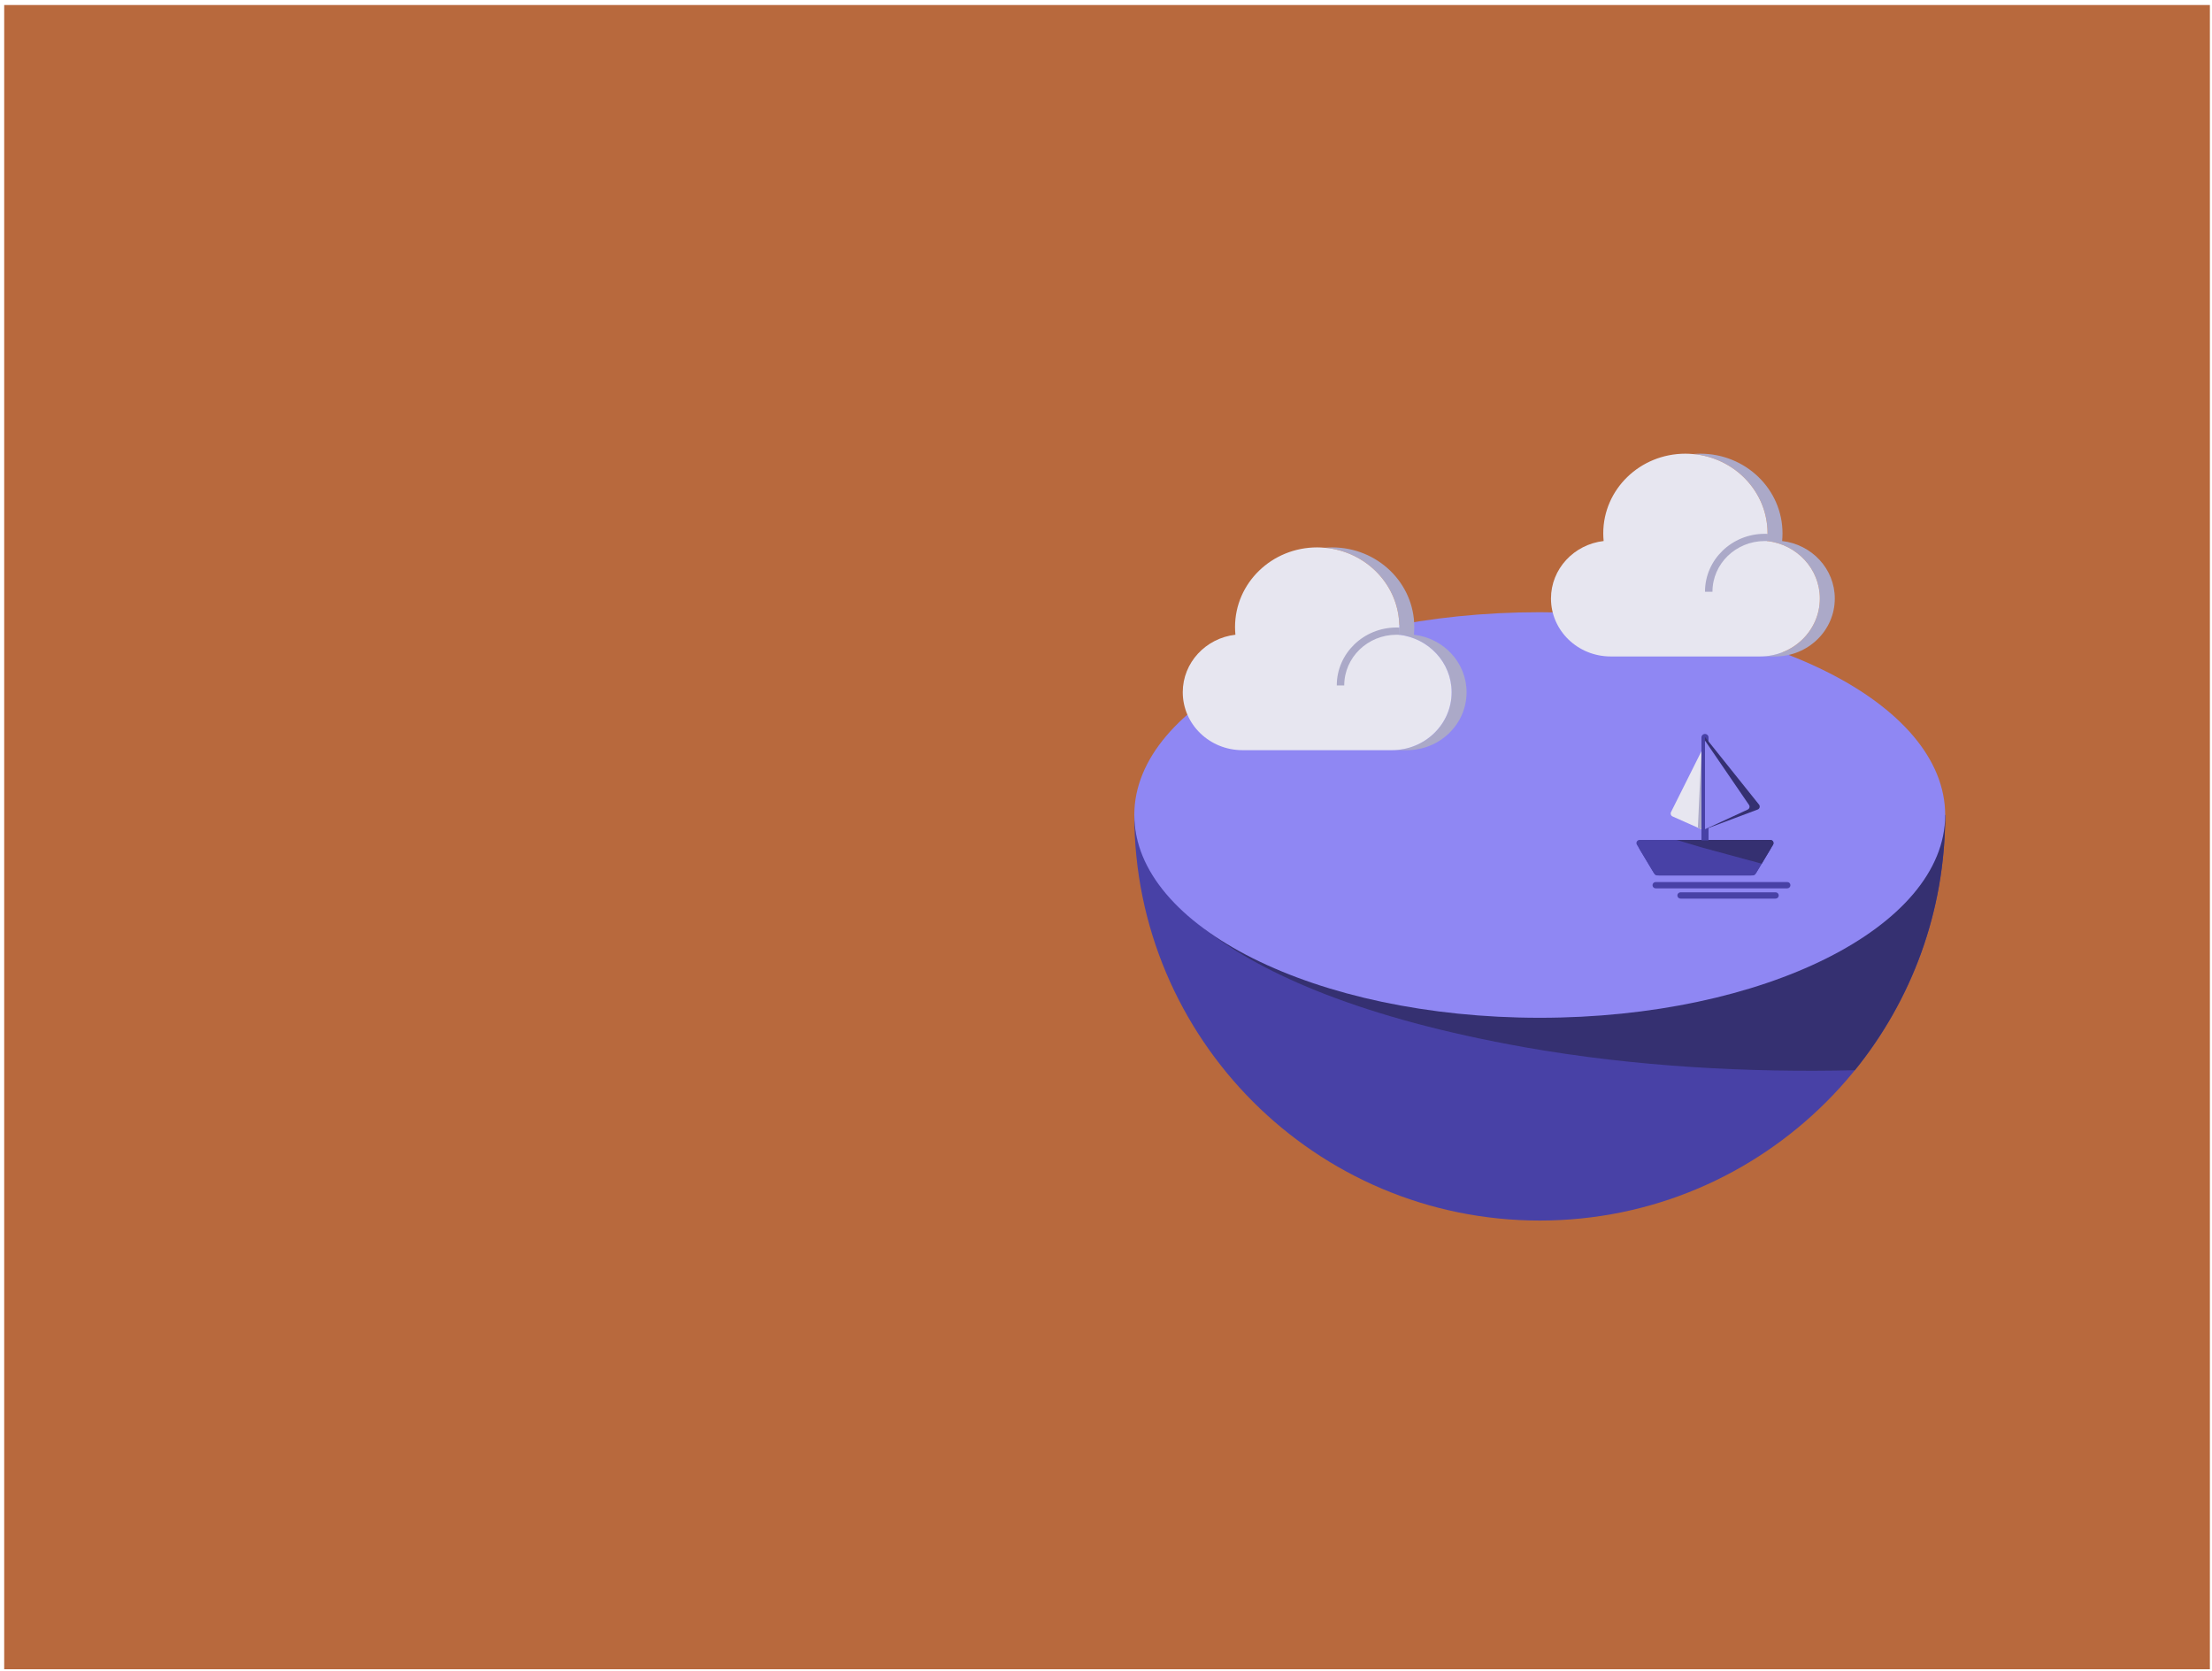
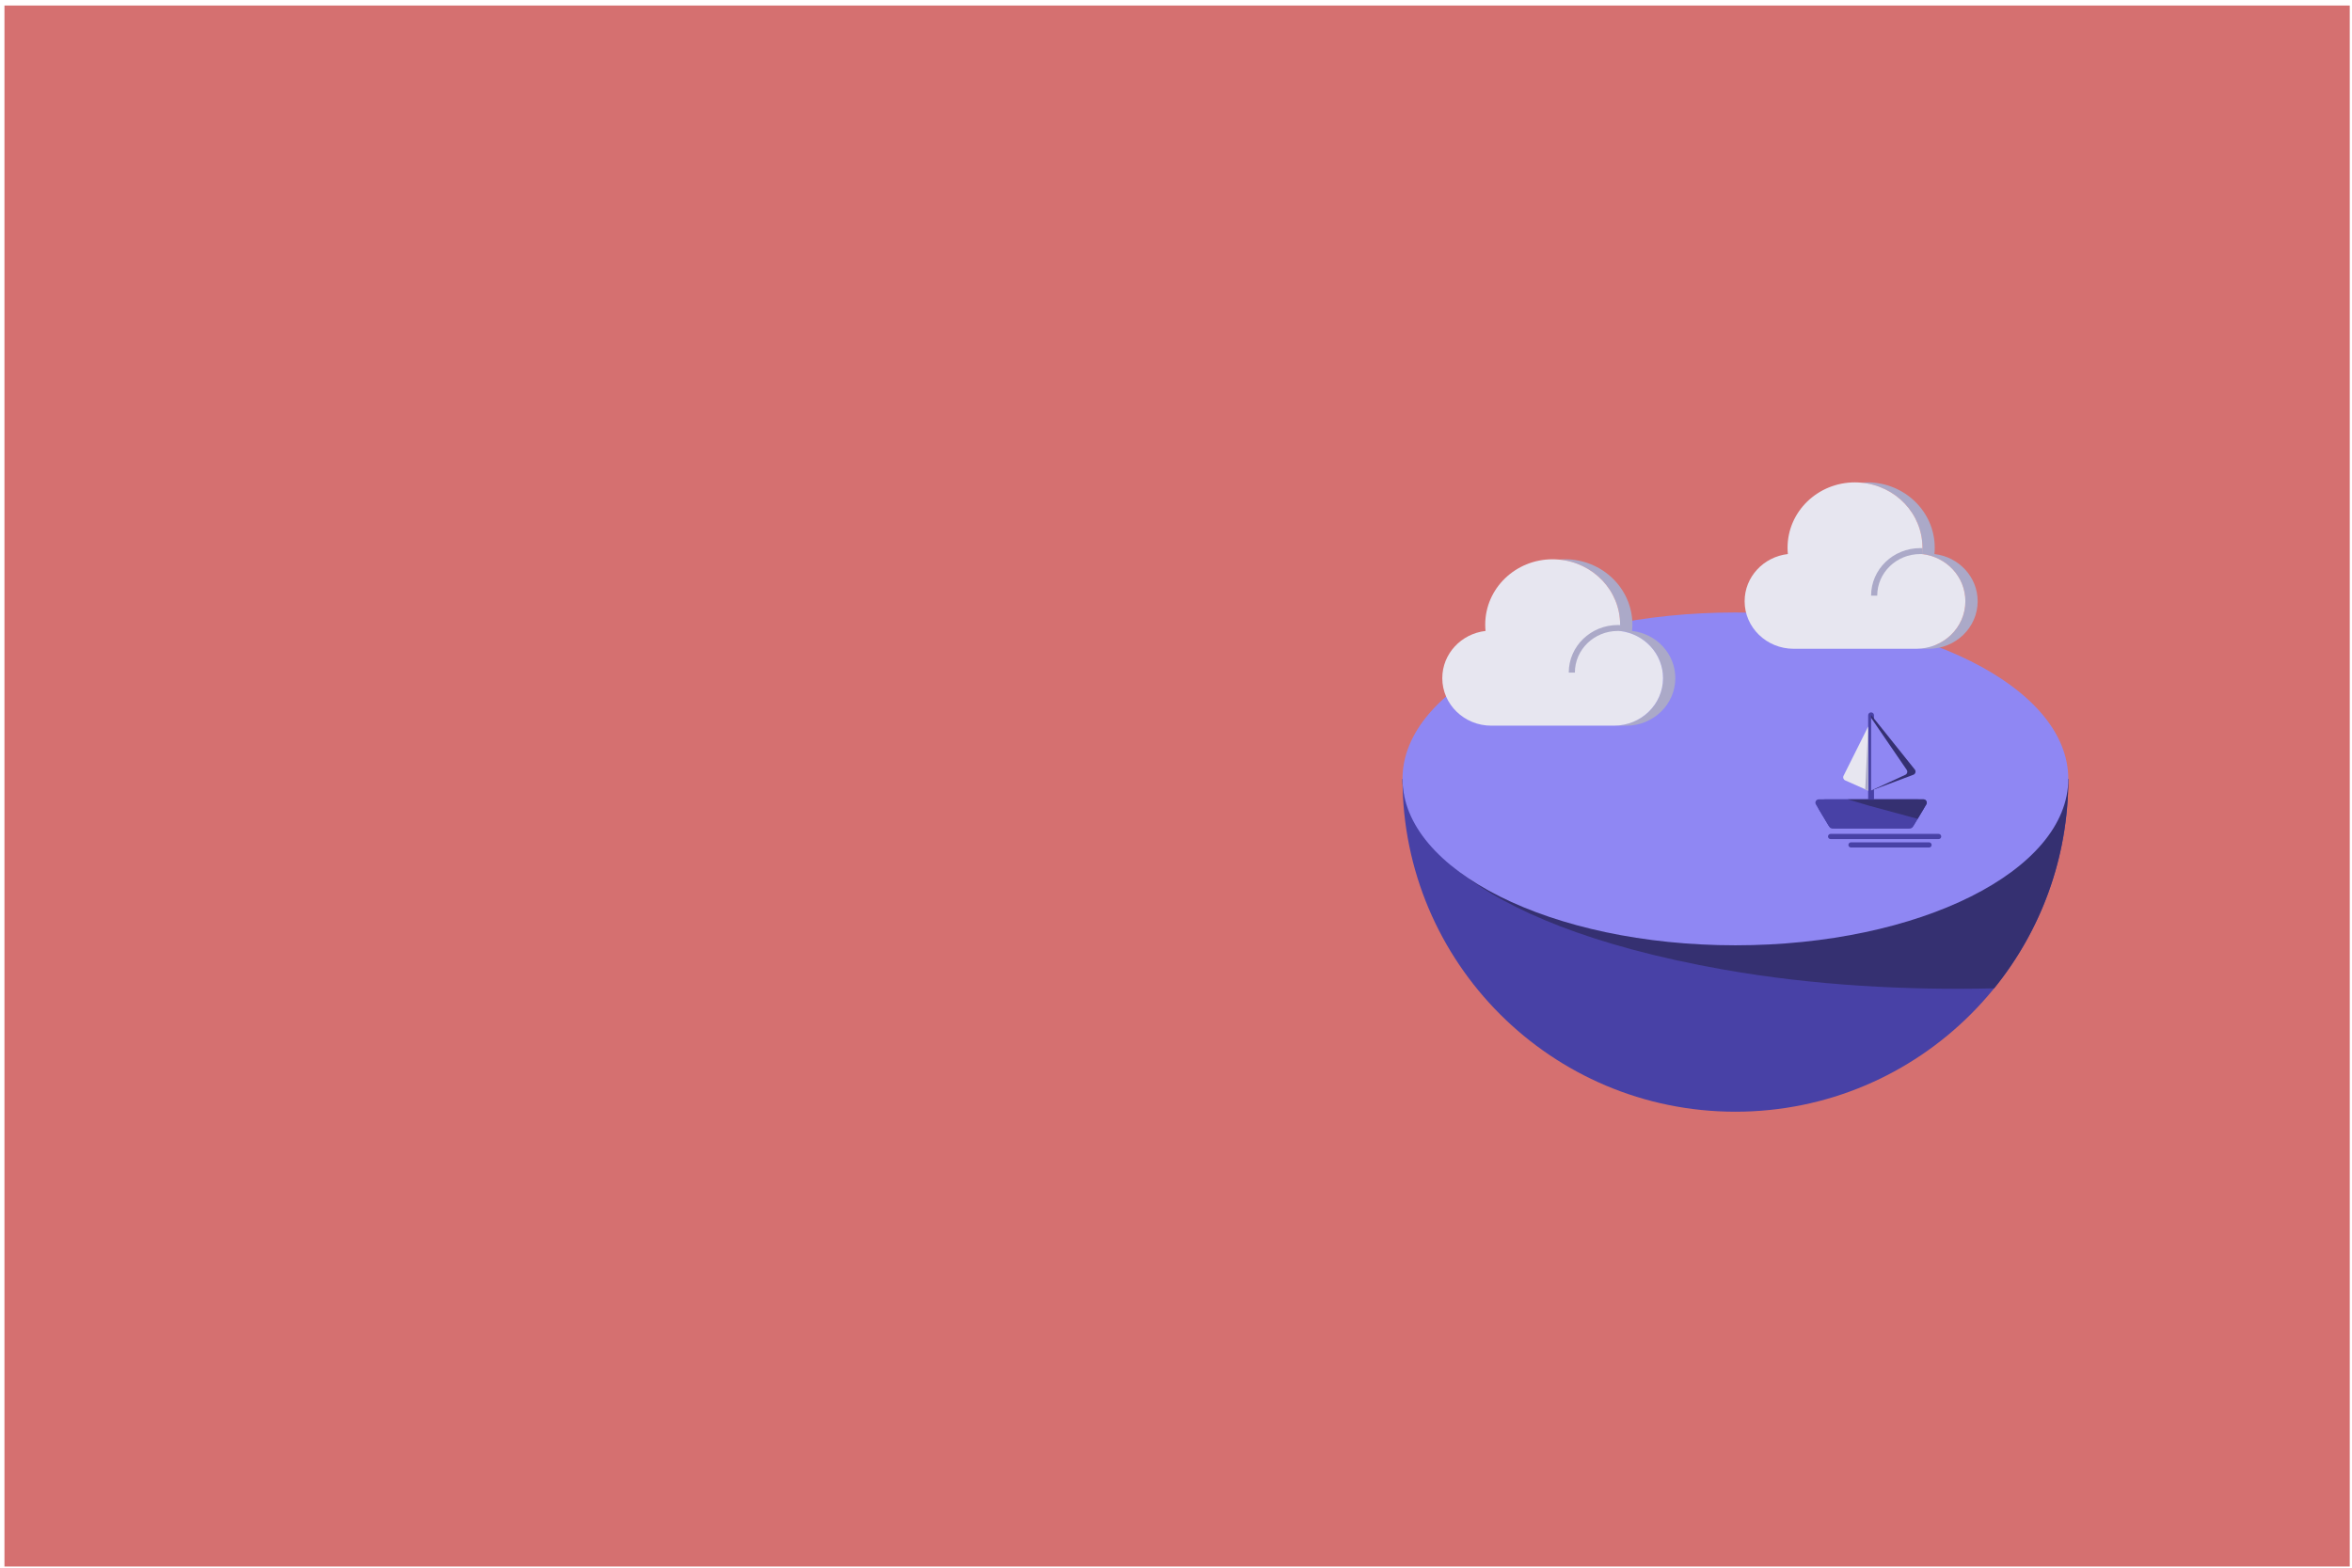
- <svg xmlns="http://www.w3.org/2000/svg" width="351" height="265" viewBox="0 0 351 265" fill="none">
-   <rect x="0.666" y="0.795" width="350" height="264" fill="#B8693D" />
-   <path d="M244.326 193.62C279.857 193.62 308.661 164.817 308.661 129.285H179.99C179.99 164.817 208.794 193.62 244.326 193.62Z" fill="#4841A6" />
-   <path d="M179.995 129.285H308.666C308.666 144.627 303.296 158.715 294.332 169.771C277.616 170.166 259.45 169.229 242.016 166.141C190.242 156.971 179.722 138.251 179.995 129.285Z" fill="#353071" />
-   <ellipse cx="244.326" cy="129.285" rx="64.335" ry="32.168" fill="#8F87F3" />
-   <path d="M282.789 85.824C282.824 85.422 282.848 85.02 282.848 84.606C282.848 77.621 277.017 71.969 269.812 71.969C269.409 71.969 269.018 71.992 268.627 72.026C275.275 72.612 280.478 78.012 280.478 84.606C280.478 85.02 280.454 85.422 280.419 85.824C285.124 86.364 288.774 90.247 288.774 94.946C288.774 100.024 284.531 104.136 279.293 104.136H281.663C286.901 104.136 291.144 100.024 291.144 94.946C291.144 90.235 287.494 86.364 282.789 85.824Z" fill="#ABA9C8" />
-   <path d="M280.418 85.824C280.454 85.422 280.477 85.02 280.477 84.606C280.477 78.012 275.275 72.612 268.626 72.026C268.235 71.992 267.844 71.969 267.441 71.969C260.236 71.969 254.405 77.621 254.405 84.606C254.405 85.02 254.429 85.422 254.464 85.824C249.759 86.364 246.109 90.247 246.109 94.946C246.109 100.024 250.352 104.136 255.59 104.136H279.292C284.53 104.136 288.773 100.024 288.773 94.946C288.773 90.235 285.123 86.364 280.418 85.824Z" fill="#E7E6F0" />
-   <path d="M280.031 85.827C275.449 85.827 271.734 89.428 271.734 93.87H270.549C270.549 88.793 274.794 84.678 280.031 84.678C280.191 84.678 280.35 84.682 280.509 84.689V85.84C280.351 85.831 280.191 85.827 280.031 85.827Z" fill="#ABA9C8" />
-   <path d="M224.359 100.689C224.395 100.287 224.419 99.885 224.419 99.471C224.419 92.486 218.588 86.834 211.382 86.834C210.979 86.834 210.588 86.857 210.197 86.891C216.846 87.477 222.048 92.877 222.048 99.471C222.048 99.885 222.025 100.287 221.989 100.689C226.694 101.229 230.344 105.112 230.344 109.811C230.344 114.889 226.101 119.002 220.863 119.002H223.234C228.472 119.002 232.714 114.889 232.714 109.811C232.714 105.101 229.064 101.229 224.359 100.689Z" fill="#ABA9C8" />
-   <path d="M221.989 100.689C222.024 100.287 222.048 99.885 222.048 99.471C222.048 92.877 216.845 87.477 210.197 86.891C209.806 86.857 209.415 86.834 209.012 86.834C201.806 86.834 195.975 92.486 195.975 99.471C195.975 99.885 195.999 100.287 196.035 100.689C191.33 101.229 187.68 105.112 187.68 109.811C187.68 114.889 191.922 119.002 197.161 119.002H220.863C226.101 119.002 230.344 114.889 230.344 109.811C230.344 105.101 226.694 101.229 221.989 100.689Z" fill="#E7E6F0" />
-   <path d="M221.601 100.692C217.019 100.692 213.304 104.293 213.304 108.735H212.119C212.119 103.658 216.364 99.543 221.601 99.543C221.761 99.543 221.921 99.547 222.079 99.554V100.705C221.921 100.696 221.762 100.692 221.601 100.692Z" fill="#ABA9C8" />
-   <path d="M260.198 134.755C259.798 134.088 260.278 133.24 261.055 133.24H280.04C280.818 133.24 281.298 134.088 280.898 134.755L278.72 138.384C278.54 138.685 278.214 138.87 277.863 138.87H263.233C262.882 138.87 262.556 138.685 262.375 138.384L260.198 134.755Z" fill="#4841A6" />
-   <path d="M259.743 133.997C259.543 133.664 259.784 133.24 260.172 133.24H280.924C281.312 133.24 281.552 133.664 281.352 133.997L278.575 138.627C278.484 138.777 278.322 138.87 278.146 138.87H262.95C262.774 138.87 262.611 138.777 262.521 138.627L259.743 133.997Z" fill="#4841A6" />
-   <path d="M266.045 133.24H280.924C281.313 133.24 281.553 133.664 281.353 133.998L279.546 137.009L270.226 134.486L266.045 133.24Z" fill="#353071" />
-   <path d="M269.984 116.991C269.984 116.68 270.236 116.428 270.547 116.428V116.428C270.858 116.428 271.11 116.68 271.11 116.991V133.316H269.984V116.991Z" fill="#4841A6" />
-   <path d="M270.547 116.916L279.123 127.636C279.336 127.902 279.227 128.298 278.908 128.417L270.547 131.552V116.916Z" fill="#353071" />
-   <path d="M270.547 117.479L277.531 127.686C277.706 127.941 277.609 128.293 277.328 128.422L270.547 131.552V117.479Z" fill="#8F87F3" />
-   <path d="M269.984 119.168L265.152 128.833C265.024 129.088 265.136 129.398 265.396 129.513L269.984 131.553V119.168Z" fill="#E7E6F0" />
-   <path d="M269.984 119.168L269.958 119.743L269.42 131.305L269.984 131.553V119.168Z" fill="#ABA9C8" />
-   <rect x="262.221" y="139.92" width="21.885" height="1" rx="0.5" fill="#4841A6" />
-   <rect x="266.164" y="141.549" width="16.086" height="1" rx="0.5" fill="#4841A6" />
+ <svg xmlns="http://www.w3.org/2000/svg" width="351" height="234" viewBox="0 0 351 234" fill="none">
+   <rect x="0.666" y="0.826" width="350" height="233" fill="#D57070" />
+   <path d="M258.982 165.939C286.42 165.939 308.662 143.697 308.662 116.26H209.303C209.303 143.697 231.545 165.939 258.982 165.939Z" fill="#4841A6" />
+   <path d="M209.307 116.26H308.666C308.666 128.107 304.519 138.986 297.598 147.523C284.689 147.828 270.662 147.104 257.199 144.72C217.219 137.639 209.096 123.183 209.307 116.26Z" fill="#353071" />
+   <ellipse cx="258.982" cy="116.26" rx="49.68" ry="24.84" fill="#8F87F3" />
+   <path d="M288.684 82.699C288.711 82.388 288.73 82.078 288.73 81.758C288.73 76.365 284.227 72 278.663 72C278.352 72 278.05 72.018 277.748 72.044C282.882 72.497 286.899 76.666 286.899 81.758C286.899 82.078 286.881 82.388 286.854 82.699C290.487 83.116 293.305 86.114 293.305 89.743C293.305 93.664 290.029 96.84 285.984 96.84H287.815C291.859 96.84 295.136 93.664 295.136 89.743C295.136 86.106 292.317 83.116 288.684 82.699Z" fill="#ABA9C8" />
+   <path d="M286.852 82.699C286.88 82.388 286.898 82.078 286.898 81.758C286.898 76.666 282.881 72.497 277.747 72.044C277.445 72.018 277.143 72 276.832 72C271.268 72 266.765 76.365 266.765 81.758C266.765 82.078 266.784 82.388 266.811 82.699C263.178 83.116 260.359 86.114 260.359 89.743C260.359 93.664 263.636 96.84 267.68 96.84H285.983C290.028 96.84 293.304 93.664 293.304 89.743C293.304 86.106 290.486 83.116 286.852 82.699Z" fill="#E7E6F0" />
+   <path d="M286.554 82.702C283.016 82.702 280.148 85.482 280.148 88.912H279.232C279.232 84.992 282.511 81.814 286.554 81.814C286.678 81.814 286.801 81.817 286.923 81.823V82.712C286.801 82.705 286.678 82.702 286.554 82.702Z" fill="#ABA9C8" />
+   <path d="M243.565 94.177C243.592 93.867 243.611 93.556 243.611 93.237C243.611 87.843 239.108 83.478 233.544 83.478C233.233 83.478 232.931 83.496 232.629 83.523C237.763 83.975 241.78 88.145 241.78 93.237C241.78 93.556 241.762 93.867 241.735 94.177C245.368 94.594 248.186 97.593 248.186 101.221C248.186 105.142 244.91 108.318 240.865 108.318H242.695C246.74 108.318 250.017 105.142 250.017 101.221C250.017 97.584 247.198 94.594 243.565 94.177Z" fill="#ABA9C8" />
+   <path d="M241.734 94.177C241.761 93.867 241.779 93.556 241.779 93.237C241.779 88.145 237.762 83.975 232.628 83.523C232.326 83.496 232.024 83.478 231.713 83.478C226.149 83.478 221.646 87.843 221.646 93.237C221.646 93.556 221.665 93.867 221.692 94.177C218.059 94.594 215.24 97.593 215.24 101.221C215.24 105.142 218.516 108.318 222.561 108.318H240.864C244.909 108.318 248.185 105.142 248.185 101.221C248.185 97.584 245.367 94.594 241.734 94.177Z" fill="#E7E6F0" />
+   <path d="M241.435 94.18C237.897 94.18 235.028 96.961 235.028 100.391H234.113C234.113 96.471 237.391 93.293 241.435 93.293C241.559 93.293 241.682 93.296 241.804 93.302V94.19C241.682 94.183 241.559 94.18 241.435 94.18Z" fill="#ABA9C8" />
+   <path d="M271.446 120.827C271.046 120.16 271.526 119.312 272.303 119.312H286.159C286.936 119.312 287.416 120.16 287.016 120.827L285.608 123.174C285.428 123.475 285.102 123.66 284.751 123.66H273.712C273.36 123.66 273.035 123.475 272.854 123.174L271.446 120.827Z" fill="#4841A6" />
+   <path d="M270.991 120.07C270.792 119.736 271.032 119.312 271.42 119.312H287.042C287.431 119.312 287.671 119.736 287.471 120.07L285.463 123.417C285.372 123.567 285.209 123.66 285.034 123.66H273.428C273.253 123.66 273.09 123.567 273 123.417L270.991 120.07Z" fill="#4841A6" />
+   <path d="M275.754 119.312H287.042C287.431 119.312 287.671 119.737 287.471 120.07L286.179 122.223L278.982 120.274L275.754 119.312Z" fill="#353071" />
+   <path d="M278.797 106.765C278.797 106.525 278.991 106.33 279.232 106.33V106.33C279.472 106.33 279.666 106.525 279.666 106.765V119.371H278.797V106.765Z" fill="#4841A6" />
+   <path d="M279.23 106.707L285.755 114.863C285.967 115.128 285.858 115.524 285.54 115.643L279.23 118.009V106.707Z" fill="#353071" />
+   <path d="M279.23 107.141L284.547 114.912C284.722 115.167 284.625 115.518 284.344 115.648L279.23 118.008V107.141Z" fill="#8F87F3" />
+   <path d="M278.797 108.445L275.119 115.802C274.991 116.057 275.102 116.367 275.363 116.482L278.797 118.009V108.445Z" fill="#E7E6F0" />
+   <path d="M278.797 108.445L278.776 108.889L278.361 117.817L278.797 118.009V108.445Z" fill="#ABA9C8" />
+   <rect x="272.801" y="124.473" width="16.899" height="0.772" rx="0.386" fill="#4841A6" />
+   <rect x="275.846" y="125.73" width="12.421" height="0.772" rx="0.386" fill="#4841A6" />
</svg>
